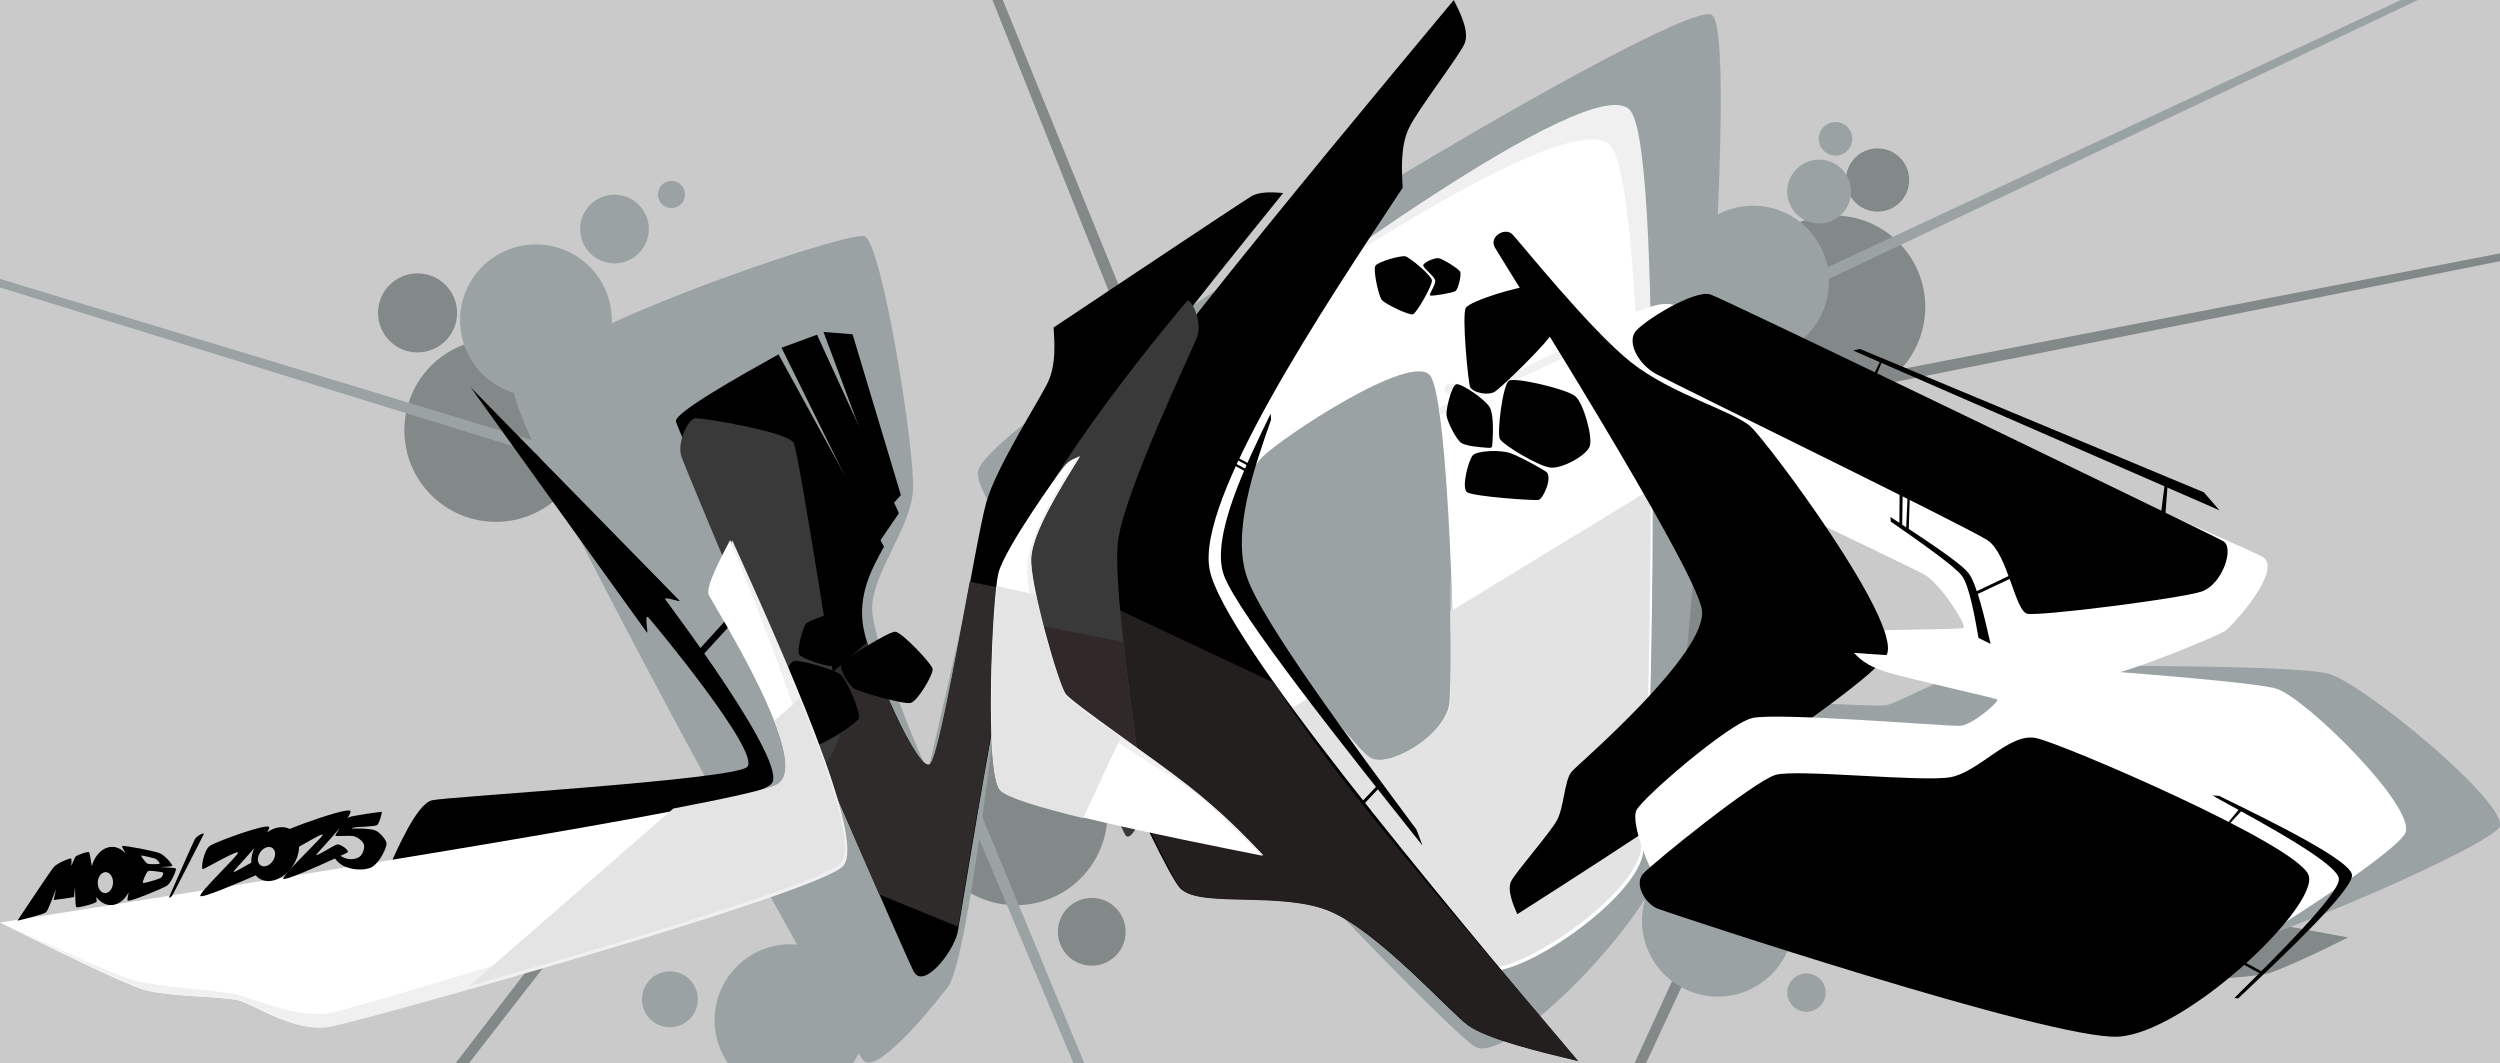
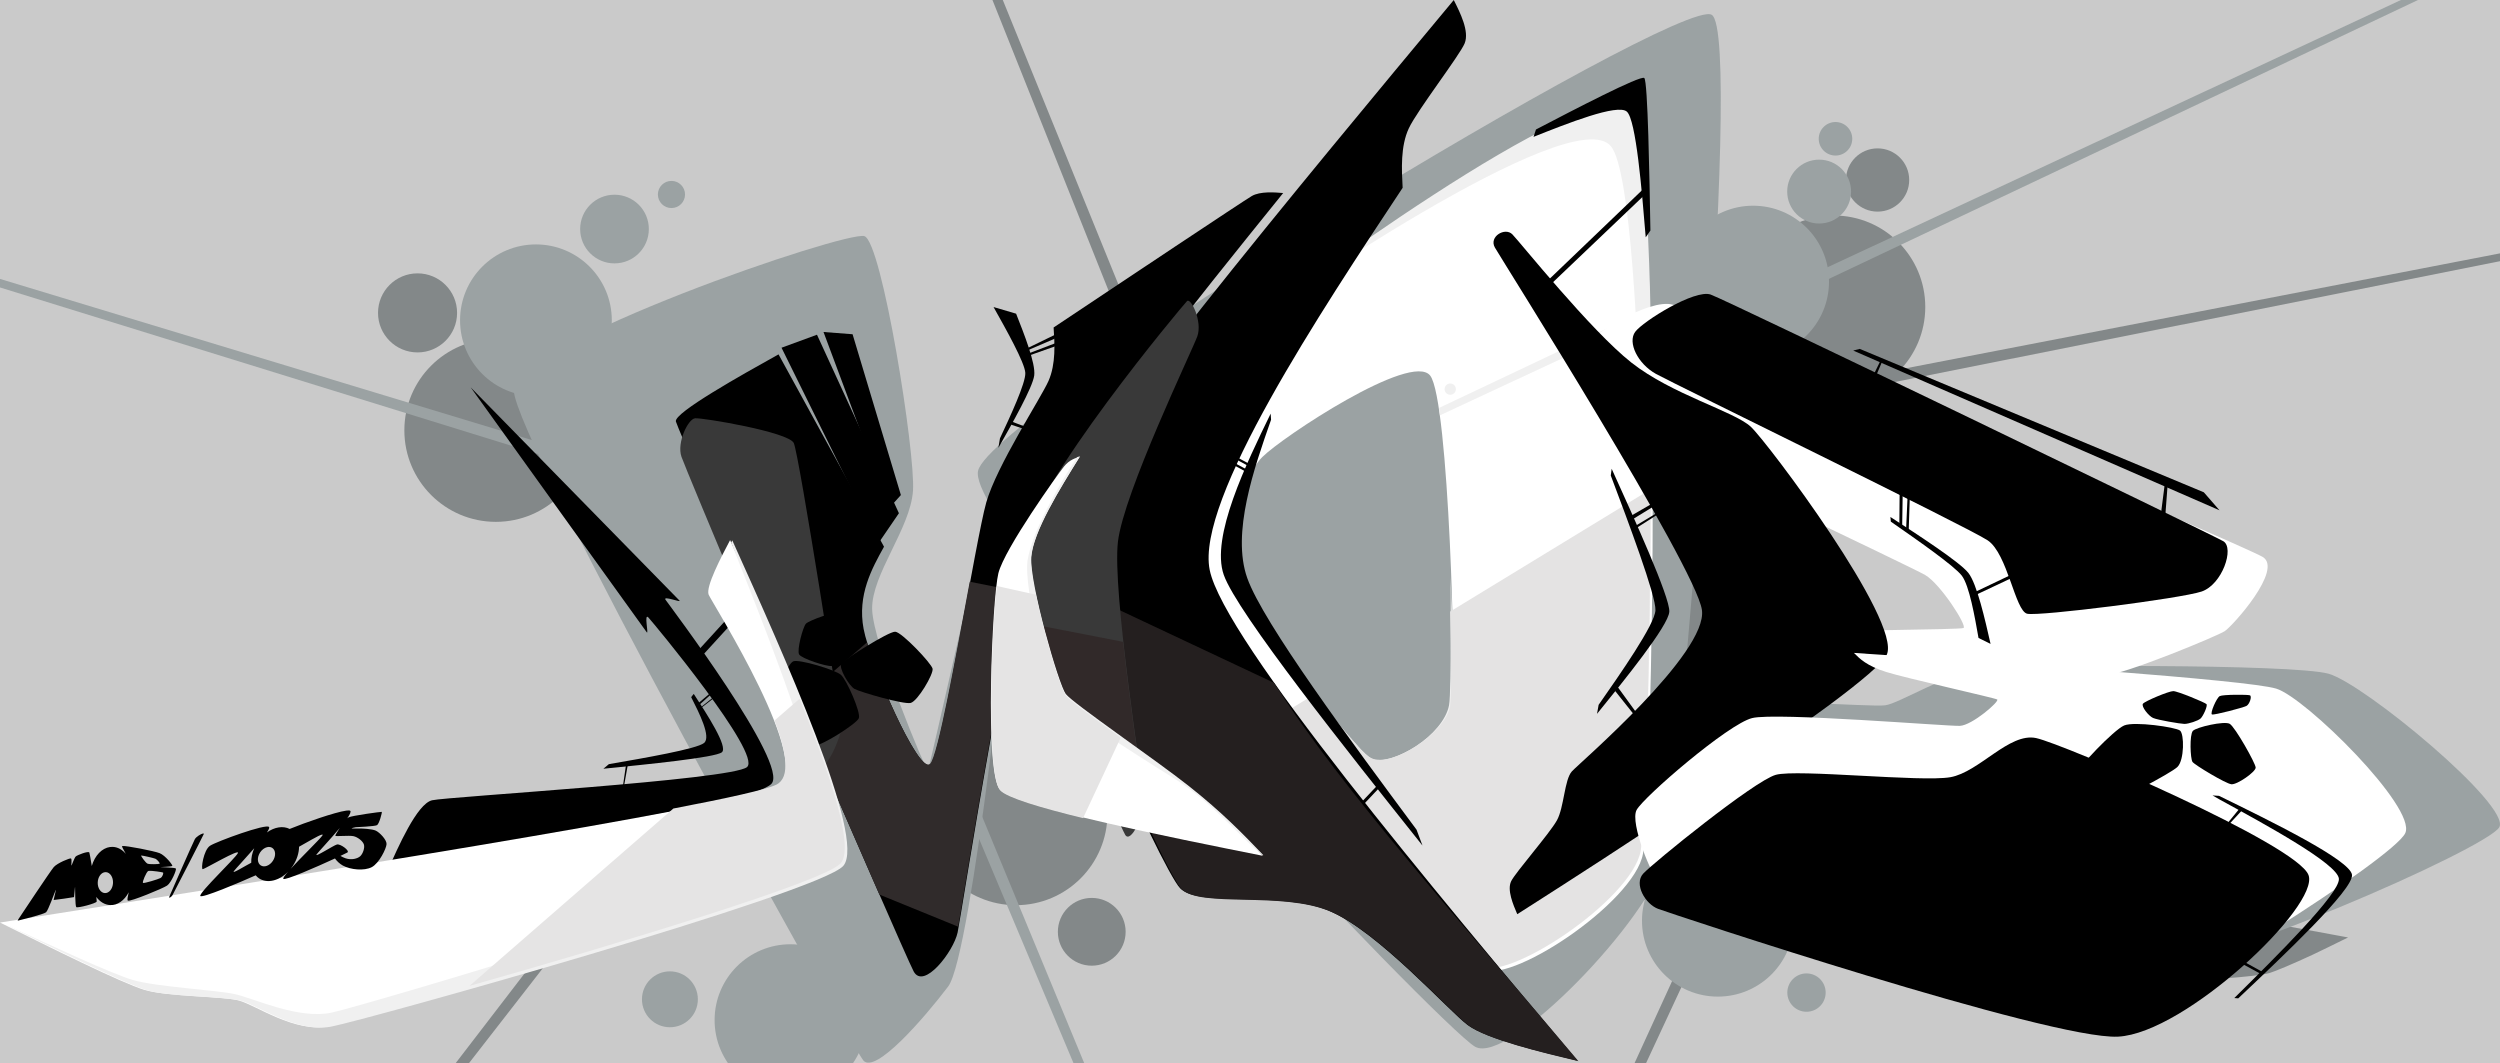
<svg xmlns="http://www.w3.org/2000/svg" width="1098" height="466.74" version="1.1" viewBox="0 0 290.52 123.49">
  <g transform="translate(-46.051 -4.0053)" type="layer">
    <rect x="37.245" y="-3.214" width="306.28" height="138.63" fill="#cacaca" stroke-width=".383" />
  </g>
  <g id="U0_block" fill="#838889" type="layer">
    <path transform="translate(21.532 22.461)" d="m175.03-17.242c0.122 1.099 0.229 2.545 0.264 4.498 0.071 3.957-0.059 9.364-0.328 15.537l-0.203 4.652 4.107-2.195c0.882-0.471 1.867-0.72 2.867-0.727 3.431 0.004 6.152 2.728 6.152 6.156-2e-3 1.758-0.753 3.429-2.066 4.598l-2.988 2.658 3.609 1.723c1.504 0.718 3.598 1.729 5.312 2.551l0.926 0.443 0.982-0.293c1.146-0.343 2.163-0.602 2.832-0.721 0.446-0.079 0.771-0.07 0.627-0.084-0.08-0.008 0.225 0.067 0.381 0.121 0.313 0.108 0.748 0.282 1.256 0.504 1.524 0.667 3.695 1.767 5.969 2.982 2.842 1.52 5.869 3.227 8.193 4.562 0.016 0.009 2.807 1.636 3.43 1.996 0.01 0.02 0.021 0.039 0.031 0.061 0.022 0.042 0.043 0.087 0.066 0.133 0.025 0.051 0.051 0.104 0.078 0.158 0.268 0.544 0.59 1.239 0.807 1.74l0.391 0.906 0.889 0.432c4.517 2.188 8.787 4.255 11.631 5.644l0.051 0.025 0.053 0.021c2.583 1.127 4.827 2.114 6.482 2.853 1e-3 4.6e-4 0.943 0.435 1.756 0.809-5e-3 0.01-9e-3 0.018-0.014 0.027-0.054 0.107-0.114 0.222-0.18 0.34-0.496 0.887-1.321 1.995-2.057 2.859-7.2e-4 8.44e-4 -1.249 1.358-1.248 1.357 5.1e-4 -3.39e-4 -1.827 0.816-1.828 0.816-0.76 0.324-1.672 0.701-2.643 1.09-1.618 0.648-3.405 1.329-4.936 1.859l0.861 5.166c5.745 0.016 11.707 0.11 15.973 0.312 1.706 0.081 3.146 0.181 4.143 0.291 0.664 0.074 1.167 0.172 1.23 0.189 0.067 0.019 0.734 0.296 1.527 0.764 1.19 0.701 2.8 1.809 4.518 3.107 4.294 3.246 9.396 7.865 11.287 10.34 0.026 0.034 0.047 0.064 0.072 0.098-1.206 0.746-3.324 1.92-6.246 3.312-2.998 1.429-6.608 3.029-10.379 4.586l-8.32 3.436 8.854 1.631c0.703 0.13 1.402 0.259 2.133 0.395-1.408 0.684-2.841 1.413-4.098 1.998-2.316 1.078-4.344 1.928-5.023 2.133-0.738 0.223-3.02 0.474-5.168 0.617-1.745 0.116-4.354 0.228-5.742 0.6-1.085 0.29-2.813 1.202-3.797 1.658-0.983 0.456-2.015 0.877-2.971 1.123-0.955 0.246-1.806 0.309-2.488 0.18-0.202-0.038-1.561-0.365-3.217-0.799l-0.014 0.053c-1.678-0.464-4.026-1.117-7.137-1.99-4.959-1.372-11.168-3.143-17.449-4.988-0.633-0.184-1.219-0.354-1.836-0.535-0.274-0.081-0.543-0.163-0.844-0.252-1.581-0.464-3.119-0.927-4.693-1.397l-2.562-0.764-0.748 2.566c-0.769 2.642-3.162 4.437-5.912 4.438-3.434 1.41e-4 -6.162-2.727-6.162-6.152 2e-3 -0.622 0.098-1.24 0.285-1.832l-4.779-2.217c-2.41 3.814-6.762 8.78-10.652 12.201l-1.543 1.357 0.926 1.834c0.014 0.028 0.305 0.604 0.42 0.832-0.842-0.234-1.715-0.462-2.475-0.709l-1.07-0.348-0.994 0.527c-0.52 0.276-0.889 0.394-1.115 0.453-0.315-0.272-0.945-0.812-0.945-0.812-0.515-0.469-1.148-1.066-1.877-1.768-2.732-2.631-6.796-6.742-11.396-11.531l-0.246-0.256-0.303-0.182c-0.657-0.394-1.4-0.807-2.131-1.119-1.41-0.603-2.96-0.959-4.441-1.176-3.386-0.495-7.493-0.377-9.83-0.545-0.831-0.06-1.517-0.16-1.93-0.27-0.184-0.049-0.288-0.094-0.348-0.121-0.067-0.109-0.463-0.748-0.463-0.748-0.228-0.392-0.502-0.889-0.809-1.469-0.512-0.965-1.114-2.161-1.772-3.518l-0.566-1.166-1.266-0.271c-4.982-1.072-9.798-2.2-12.965-3.156-1.056-0.319-1.928-0.62-2.512-0.863-0.158-0.066-0.258-0.115-0.367-0.168-0.006-0.027-0.013-0.053-0.02-0.082-0.147-0.684-0.291-1.972-0.373-3.49l-5.287-0.188c-0.79 6.305-1.688 12.82-2.562 17.951-0.525 3.079-1.048 5.674-1.5 7.33-2.93e-4 0.001-0.5 1.553-0.5 1.553-1.321 1.74-3.411 4.252-5.191 5.988-0.557 0.543-0.913 0.778-1.338 1.107l-2.008-3.314-2.129 4.408c-1.029 2.131-3.172 3.479-5.535 3.482-3.434 1.4e-4 -6.16-2.727-6.16-6.162 5.8e-5 -3.435 2.726-6.16 6.154-6.16 0.183 4.7e-4 0.361 0.008 0.537 0.023l5 0.451-2.441-4.387c-0.93-1.672-2.007-3.631-3.049-5.518l-1.084-1.965-2.117 0.74c-9.294 3.251-24.706 7.808-36.164 11.041-7.639 2.155-13.967 3.804-14.582 3.92-0.443 0.084-0.961 0.088-1.551 0.006l-0.035-0.006-0.037-0.004c-1.421-0.156-3.203-0.901-4.785-1.66-0.923-0.443-2.067-1.052-3.107-1.33-0.377-0.101-0.85-0.177-1.19-0.225l-0.021-2e-3 -0.021-0.004c-2.039-0.251-5.386-0.366-7.5-0.617l-0.02-4e-3c-0.957-0.106-1.789-0.254-2.158-0.365-0.679-0.205-2.708-1.055-5.023-2.133-1.164-0.542-2.496-1.22-3.795-1.85 11.786-1.865 24.605-3.89 37.344-5.986l1.406-0.232 0.584-1.301c0.624-1.389 1.371-2.956 2.061-4.1 0.345-0.572 0.682-1.036 0.898-1.275 0.017-0.019 0.033-0.035 0.049-0.051 0.379-0.036 2.262-0.215 2.264-0.215 6.125-0.517 21.073-1.543 28.904-2.557l3.836-0.498-1.842-3.4c-5.136-9.488-10.345-19.29-14.461-27.42l-0.092-0.184-0.121-0.168c-2.067-2.875-3.871-5.385-5.75-7.998l1.398-0.969c-1.03-2.208-1.836-4.059-2.318-5.334-0.321-0.85-0.486-1.522-0.484-1.51l-0.23-1.695-1.641-0.49c-2.622-0.782-4.399-3.166-4.4-5.9 6e-5 -3.435 2.726-6.162 6.16-6.162 3.421 6.1e-5 6.138 2.709 6.158 6.125-0.004 0.049-0.006 0.09-0.012 0.154l-0.42 4.561 4.166-1.9c5.669-2.585 12.634-5.212 18.291-7.115 2.829-0.952 5.338-1.724 7.168-2.219 0.576-0.156 0.933-0.23 1.353-0.326 0.264 0.722 0.563 1.548 0.91 2.957 0.677 2.746 1.387 6.402 1.988 10.025 0.601 3.624 1.095 7.234 1.361 9.902 0.177 1.779 0.231 3.236 0.205 3.623-0.074 1.089-0.696 2.775-1.565 4.609-0.814 1.72-1.98 3.941-2.617 5.936-0.335 1.047-0.588 2.202-0.574 3.389 0.05 4.244 5.031 16.251 6.215 18.879l0.209 0.463 0.367 0.355c0.359 0.347 1.461 1.365 3.033 1.037l1.578-0.328 0.438-1.551c0.377-1.338 2.726-11.713 4.115-17.754l0.014-0.055 0.01-0.057c0.93-5.003 1.733-9.114 2.195-11.121l0.344 5.1c0.064 0.953 0.253 2.121 0.486 3.303 0.429 2.168 2.622 11.335 4.031 13.193 0.71 0.936 3.518 2.937 4.559 3.697l7.537 5.504-3.51-8.646c-2.009-4.951-3.83-10.025-4.922-14.105l-0.145-0.539-0.348-0.436c-1.055-1.318-2.017-2.557-2.922-3.752l-4.465-5.894 0.094-0.299-0.535-0.99c-0.352-0.651-0.576-1.172-0.689-1.504 0.168-0.212 0.406-0.49 0.768-0.85 0.815-0.811 2.053-1.885 3.564-3.098l0.391-0.314 0.25-0.436c0.94-1.637 2.485-4.252 2.922-5.244 0.894-2.029 0.916-4.154 0.848-5.883 4.495-2.996 10.304-6.865 14.906-9.918-1.17 1.465-2.22 2.752-3.402 4.25l3.537 3.867c0.846-0.553 1.668-1.091 2.523-1.645l0.365-0.236 0.27-0.338c6.056-7.599 12.563-15.508 18.805-23.047-0.296 0.48-0.618 0.984-0.805 1.381-1.049 2.231-1.099 4.723-1.043 6.6l0.135 4.527 3.885-2.326c14.202-8.507 27.636-15.842 32.729-17.775zm4.797 48.504 3.102 6.701c1.639 3.542 3.095 7.101 3.789 9.547 0.231 0.815 0.374 1.506 0.426 1.959 0.022 0.19 0.021 0.305 0.019 0.389-0.021 0.039 0.02-0.042-0.043 0.047l-0.541 0.762-0.051-0.006-0.924 0.943c-1.531 1.562-3.903 3.707-6.654 6.064l-6.24 5.348 8.189-0.686c1.556-0.13 4.297-0.104 7.01-0.016 1.943 0.063 8.353 0.399 9.518 0.244 1.469-0.195 4.857-1.958 6.197-2.555l7.418-3.301-7.936-1.721c-2.122-0.46-3.531-0.801-5.019-1.154 3.012-0.05 6.392-0.101 7.697-0.176 0.109-0.006 0.847-0.031 1.367-0.236 0.816-0.322 1.313-0.951 1.549-1.57 0.459-1.204-0.084-2.34-0.191-2.584-0.703-1.605-3.273-5.524-5.453-6.781-1.175-0.678-11.728-5.707-16.568-8.027zm36.359 0.148c7e-3 0.013 0.017 0.027 0.025 0.043 0.01 0.018 0.018 0.036 0.029 0.057-0.059-0.081-0.071-0.13-0.055-0.1zm-28.256 61.467c0.021 2e-6 0.043 0.002 0.066 0.006 0.028 0.005 0.029 0.005 0.057 0.014 0.017 0.005 0.032 0.011 0.047 0.018 0.014 6e-3 0.028 0.012 0.041 0.02 0.011 0.006 0.021 0.012 0.031 0.02 9e-3 0.006 0.019 0.012 0.027 0.02 8e-3 0.006 0.016 0.015 0.023 0.021 0.066 0.062 0.116 0.153 0.131 0.252 3e-3 0.021 4e-3 0.04 4e-3 0.059-2e-5 0.134-0.011 0.165-0.098 0.271-6e-3 0.008-0.013 0.016-0.019 0.023-8e-3 0.008-0.015 0.016-0.023 0.023-9e-3 0.008-0.019 0.016-0.029 0.023-0.011 0.008-0.023 0.016-0.035 0.023-0.014 0.008-0.028 0.016-0.043 0.023-0.017 0.008-0.035 0.016-0.053 0.021-0.03 0.009-0.03 0.009-0.061 0.014-0.023 0.004-0.046 0.006-0.066 0.006-0.018 2e-6 -0.038-8.89e-4 -0.059-0.004-0.028-0.004-0.029-0.006-0.057-0.014-0.025-7e-3 -0.025-0.006-0.049-0.016-0.014-0.006-0.028-0.013-0.041-0.02-0.012-0.006-0.022-0.012-0.033-0.02-0.01-0.006-0.018-0.014-0.027-0.021-8e-3 -0.006-0.016-0.013-0.023-0.02-0.068-0.062-0.119-0.151-0.135-0.25-4e-3 -0.023-6e-3 -0.046-6e-3 -0.066-1e-5 -0.02 2e-3 -0.042 6e-3 -0.064 5e-3 -0.031 4e-3 -0.032 0.014-0.062 6e-3 -0.018 0.014-0.036 0.021-0.053 7e-3 -0.015 0.015-0.029 0.023-0.043 7e-3 -0.012 0.015-0.024 0.023-0.035 8e-3 -0.01 0.015-0.02 0.023-0.029 8e-3 -0.008 0.015-0.016 0.023-0.023 7e-3 -0.007 0.015-0.013 0.023-0.02 0.107-0.087 0.138-0.098 0.271-0.098zm-132.08 0.623c0.359 6e-6 0.592 0.233 0.592 0.592-7e-6 0.359-0.233 0.592-0.592 0.592-0.359-5e-6 -0.592-0.233-0.592-0.592 6e-6 -0.359 0.233-0.592 0.592-0.592zm164.7 0.961c0.161 0.011 0.166 0.069 0.178 0.098-0.087-0.026-0.173-0.052-0.273-0.082 0.025-8.12e-4 0.075-0.017 0.096-0.016z" stop-color="#000000" style="-inkscape-stroke:none;font-variation-settings:normal" />
    <path d="m67.777 105.43-1.877 1.256-122.98 160.1 0.132 0.068 125.12-160.89z" stop-color="#000000" style="-inkscape-stroke:none;font-variation-settings:normal" />
    <path d="m213.13 45.06 2.239 0.291 197.98-39.519-0.055-0.138-200.11 38.704z" stop-color="#000000" style="-inkscape-stroke:none;font-variation-settings:normal" />
    <path d="m200.85 101.47-1.548 1.644-84.062 183.55 0.144 0.036 85.97-184.8z" stop-color="#000000" style="-inkscape-stroke:none;font-variation-settings:normal" />
    <path d="m131.35 38.378-0.135-2.254-76.011-187.03-0.125 0.08 75.611 189.27z" stop-color="#000000" style="-inkscape-stroke:none;font-variation-settings:normal" />
    <g stroke-dasharray="0.794, 0.794" stroke-width=".265">
      <circle cx="57.622" cy="50.009" r="10.632" />
      <circle cx="213.1" cy="35.672" r="10.632" />
      <circle cx="118.06" cy="94.556" r="10.632" />
    </g>
    <circle cx="126.87" cy="108.28" r="3.938" stroke-dasharray="0.294, 0.294" stroke-width=".098" />
    <circle cx="218.19" cy="20.915" r="3.675" stroke-dasharray="0.274, 0.274" stroke-width=".091" />
    <circle cx="48.523" cy="36.358" r="4.594" stroke-dasharray="0.343, 0.343" stroke-width=".114" />
  </g>
  <g id="U1_block" transform="translate(-46.051 -4.0053)" fill="#9ba2a3" type="layer">
    <path transform="translate(-3.5269 .37125)" d="m149.9 126.86c-1.379-1.665-40.66-72.382-40.609-77.86 0.051-5.477 38.698-18.611 40.74-17.925 2.043 0.686 5.942 25.197 5.645 29.581-0.297 4.384-4.796 9.702-4.749 13.722 0.047 4.02 6.31 18.946 6.474 18.81 0.163-0.136 6.516-28.798 7.271-30.902s2.82 1.886 2.672 5.072c-0.147 3.186-4.813 47.268-7.586 50.919-2.773 3.651-8.479 10.247-9.859 8.582z" stop-color="#000000" style="-inkscape-stroke:none;font-variation-settings:normal" />
    <path d="m159.71 58.713c1.55-6.775 81.379-55.183 85.247-52.995 3.868 2.188-3.941 91.238-5.505 98.072-1.564 6.835-18.053 24.074-21.984 21.85-3.931-2.224-59.308-60.153-57.758-66.927z" stop-color="#000000" style="-inkscape-stroke:none;font-variation-settings:normal" />
    <path d="m246.93 86.029c-2.41 1.009-18.815 15.236-16.52 16.957 2.295 1.721 52.574 14.53 62.288 14.278 9.714-0.252 42.317-14.654 43.782-17.119 1.465-2.465-15.696-16.696-19.832-17.85-4.136-1.154-35.59-1.022-39.968-0.58-4.378 0.443-9.858 4.026-11.557 4.251-1.699 0.226-15.783-0.947-18.193 0.062z" stop-color="#000000" style="-inkscape-stroke:none;font-variation-settings:normal" />
    <g stroke-dasharray="0.506, 0.506" stroke-width=".169">
      <circle cx="108.33" cy="41.223" r="8.817" />
      <circle cx="249.78" cy="36.725" r="8.817" />
      <circle cx="245.68" cy="111" r="8.817" />
    </g>
    <circle cx="255.98" cy="119.35" r="2.228" stroke-dasharray="0.128, 0.128" stroke-width=".043" />
    <circle cx="257.45" cy="26.266" r="3.712" stroke-dasharray="0.213, 0.213" stroke-width=".071" />
    <circle cx="259.35" cy="20.131" r="1.949" stroke-dasharray="0.112, 0.112" stroke-width=".037" />
    <circle cx="137.91" cy="122.55" r="8.817" stroke-dasharray="0.506, 0.506" stroke-width=".169" />
    <circle cx="123.9" cy="120.13" r="3.248" stroke-dasharray="0.186, 0.186" stroke-width=".062" />
    <circle cx="117.46" cy="30.62" r="3.991" stroke-dasharray="0.229, 0.229" stroke-width=".076" />
    <circle cx="124.08" cy="26.603" r="1.578" stroke-dasharray="0.091, 0.091" stroke-width=".03" />
    <path d="m112.47 57.296-1.838-1.313-193.21-58.54-0.016 0.148 194.7 60.263z" stop-color="#000000" style="-inkscape-stroke:none;font-variation-settings:normal" />
    <path d="m246.67 41.247 2.243-0.261 182.47-86.376-0.087-0.12-184.74 86.102z" stop-color="#000000" style="-inkscape-stroke:none;font-variation-settings:normal" />
    <path d="m157.64 94.422 0.163 2.252 78.326 186.07 0.124-0.082-77.953-188.32z" stop-color="#000000" style="-inkscape-stroke:none;font-variation-settings:normal" />
  </g>
  <g id="O_block" transform="translate(-46.051 -4.0053)" type="layer">
    <path transform="matrix(2.1376 0 0 2.1376 -.26587 -53.855)" d="m110.2 33.552c-1.986-2.545-19.681 10.428-21.179 11.779s-5.44 7.719-3.904 11.454c1.536 3.734 15.571 21.904 17.02 22.934 1.449 1.03 8.366-3.566 8.848-6.233 0.482-2.667 1.201-37.388-0.785-39.932zm-10.782 13.934c1.019 1.312 1.42 16.705 1.206 18.123-0.214 1.418-3.311 3.504-4.401 2.761-1.09-0.743-6.818-8.37-7.514-10.096s0.503-5.275 1.582-6.36c1.079-1.085 8.108-5.741 9.127-4.428z" fill="#fff" stop-color="#000000" style="-inkscape-stroke:none;font-variation-settings:normal" />
    <g fill="#f0f0f0">
      <path d="m192.87 40.484c-0.012 0.022 35.96-25.102 40.409-19.455 4.449 5.647 3.975 75.822 3.987 75.8 0.012-0.022 2.47-74.62-1.744-79.969s-42.64 23.602-42.652 23.624z" stop-color="#000000" style="-inkscape-stroke:none;font-variation-settings:normal" />
      <path transform="translate(-.066861 -.07346)" d="m202.73 89.398c0.965 1.182 2.257 2.765 3.164 2.986s2.837-0.339 4.765-1.588c1.928-1.25 3.549-3.101 3.851-4.778 0.302-1.677 0.172-14.877 0.177-14.865 5e-3 0.013 0.593 14.904 0.437 16.414-0.155 1.51-2.153 5.586-3.291 6.188-1.138 0.602-5.215-0.217-5.859-0.574-0.644-0.357-2.242-2.462-3.244-3.783z" stop-color="#000000" style="-inkscape-stroke:none;font-variation-settings:normal" />
      <path d="m213.28 51.409 22.113-10.465 0.093 1.021-22.105 10.302z" stop-color="#000000" style="-inkscape-stroke:none;font-variation-settings:normal" />
      <circle cx="214.58" cy="49.223" r=".656" stroke-dasharray="0.512, 0.512" stroke-width=".171" />
    </g>
  </g>
  <g id="O_b_block" type="layer">
    <path d="m191.79 56.872-23.278 14.199c0.143 5.481 0.151 9.971-2e-3 10.988-0.458 3.031-7.078 7.491-9.407 5.902-0.938-0.639-3.491-3.688-6.293-7.313l-4.157 2.536c9.661 13.146 21.228 27.709 23.091 29.033 3.098 2.201 17.883-7.622 18.912-13.324 0.508-2.814 1.135-22.333 1.134-42.022z" fill="#e4e3e3" stop-color="#000000" style="-inkscape-stroke:none;font-variation-settings:normal" />
  </g>
  <g id="M1_block" transform="translate(-46.051 -4.0053)" type="layer">
    <path transform="matrix(1.8311 0 0 1.8311 39.903 -26.442)" d="m46.25 43.372c0.124 0.555 14.45 33.707 15.09 34.902 0.639 1.195 2.534-1.257 2.792-2.472 0.258-1.215 3.412-21.817 5.163-25.862 1.751-4.045 9.984-14.238 15.497-21.063-0.525-0.044-1.459-0.122-1.996 0.193-0.537 0.315-8.242 5.451-12.573 8.339 0.066 0.984 0.154 2.31-0.324 3.394-0.478 1.084-3.284 5.371-3.949 7.709-0.665 2.339-2.819 15.951-3.547 16.631-0.728 0.679-3.832-6.451-4.238-8.605s0.529-3.837 1.295-5.215c-2.231-4.069-4.463-8.138-6.694-12.207-2.275 1.269-6.639 3.702-6.515 4.257z" stop-color="#000000" style="-inkscape-stroke:none;font-variation-settings:normal" />
    <path d="m136.87 44.412 11.235 22.755 2.407-3.524-9.522-20.743z" stop-color="#000000" style="-inkscape-stroke:none;font-variation-settings:normal" />
    <path d="m141.75 42.585 7.634 20.455 1.357-1.507-5.614-18.689z" stop-color="#000000" style="-inkscape-stroke:none;font-variation-settings:normal" />
+     <path d="m164.13 40.455c0.929 2.35 2.289 5.792 2.106 7.183-0.184 1.391-2.55 5.564-4.166 8.412l0.184-1.107c1.185-2.536 3.004-6.428 2.946-7.61-0.058-1.182-2.258-5.099-3.692-7.65 0 0 2.622 0.772 2.622 0.772z" stop-color="#000000" style="-inkscape-stroke:none;font-variation-settings:normal" />
+     <path d="m163.28 53.265 1.806 0.598 0.126-0.267-1.722-0.652z" stop-color="#000000" style="-inkscape-stroke:none;font-variation-settings:normal" />
+     <path d="m165.35 44.508 3.378-1.643-0.105 0.492-3.142 1.353z" stop-color="#000000" style="-inkscape-stroke:none;font-variation-settings:normal" />
+     <path d="m165.66 45.041 3.258-1.242-0.011 0.364-3.212 1.136z" stop-color="#000000" style="-inkscape-stroke:none;font-variation-settings:normal" />
  </g>
  <g id="M1_b_block" type="layer">
    <path transform="translate(-46.051 -4.0053)" d="m158.74 71.606c-1.64 8.798-3.709 20.319-4.612 21.162-1.186 1.107-5.795-9.07-7.326-14.115l-8.206 7.112c3.591 8.303 7.069 16.31 9.646 22.195l9.152 3.732c0.531-2.827 4.086-25.721 7.13-38.94z" fill="#302b2b" stop-color="#000000" style="-inkscape-stroke:none;font-variation-settings:normal" />
  </g>
  <g id="M3_block" transform="translate(-46.051 -4.0053)" type="layer">
    <path transform="matrix(1.7905 .38339 -.38339 1.7905 94.475 -91.939)" d="m75.329 37.455c-6.856 13.069-17.838 34.002-18.156 37.998-0.318 3.996 11.557 19.783 12.971 20.756s6.286-1.214 9.593-0.566c3.307 0.648 8.719 4.625 10.073 5.239 1.354 0.613 4.943 0.697 7.274 0.751-10.926-8.501-27.538-21.427-29.331-25.571s3.45-17.493 6.898-26.273c-0.304-1.12-0.692-2.55-0.406-3.781 0.286-1.231 2.192-5.202 2.335-6.01s-0.684-1.837-1.251-2.542z" stop-color="#000000" style="-inkscape-stroke:none;font-variation-settings:normal" />
    <path transform="matrix(1.8311 0 0 1.8311 39.903 -26.442)" d="m27.937 71.93c0.681-1.547 1.887-4.287 2.838-4.515 0.952-0.228 19.012-1.286 19.99-2.106 0.977-0.82-5.952-9.168-6.257-9.493-0.305-0.325 0.04 1.126-0.106 0.937-0.146-0.189-7.397-10.285-11.174-15.544 4.475 4.566 13.113 13.382 13.254 13.534 0.14 0.152-1.081-0.338-0.888-0.054s7.909 10.483 6.716 11.687-15.418 3.873-24.372 5.553z" stop-color="#000000" style="-inkscape-stroke:none;font-variation-settings:normal" />
    <path d="m127.17 79.607 6.203-6.798 0.34 0.765-6.288 6.883z" stop-color="#000000" style="-inkscape-stroke:none;font-variation-settings:normal" />
    <path d="m193.71 52.074c-2.825 5.795-6.991 14.343-5.447 18.734 1.544 4.391 14.386 20.52 23.092 31.455l-0.69-1.844c-7.609-10.256-17.821-24.021-19.674-29.243s0.794-12.768 2.767-18.391c0 0-0.047-0.712-0.047-0.712z" stop-color="#000000" style="-inkscape-stroke:none;font-variation-settings:normal" />
    <path d="m189.35 56.901 0.287 0.156 1.73 0.919-0.191 0.21-1.951-1.056z" stop-color="#000000" style="-inkscape-stroke:none;font-variation-settings:normal" />
    <path d="m189.08 57.574 0.287 0.156 1.73 0.919-0.191 0.21-1.951-1.056z" stop-color="#000000" style="-inkscape-stroke:none;font-variation-settings:normal" />
    <path d="m206.24 95.188-0.206 0.164-1.668 1.765 0.254 0.252 1.69-1.793z" stop-color="#000000" style="-inkscape-stroke:none;font-variation-settings:normal" />
+     <path d="m126.67 84.637c1.558 2.396 4.013 6.168 3.269 6.785-0.744 0.616-8.712 1.41-13.771 1.914l0.639-0.533c4.139-0.716 10.208-1.765 11.058-2.458 0.851-0.692-0.543-3.45-1.494-5.33 0 0 0.299-0.377 0.299-0.377z" stop-color="#000000" style="-inkscape-stroke:none;font-variation-settings:normal" />
+     <path d="m127.2 85.719 1.394-1.177 0.121 0.117-1.375 1.234z" stop-color="#000000" style="-inkscape-stroke:none;font-variation-settings:normal" />
+     <path d="m127.56 86.158 0.024-0.038 1.399-1.122-0.019 0.161-1.354 1.052z" stop-color="#000000" style="-inkscape-stroke:none;font-variation-settings:normal" />
+     <path d="m118.79 92.962-0.015 0.086-0.336 2.307 0.129-0.007 0.423-2.381z" stop-color="#000000" style="-inkscape-stroke:none;font-variation-settings:normal" />
  </g>
  <g id="M3_b_block" type="layer">
    <path transform="matrix(1.7905 .38339 -.38339 1.7905 48.564 -95.874)" d="m57.99 78.661c3.149 6.169 11.065 16.798 12.154 17.547 1.414 0.973 6.286-1.214 9.593-0.566 3.307 0.648 8.719 4.625 10.073 5.239 1.354 0.613 4.943 0.697 7.274 0.751-8.696-6.767-18.345-13.72-23.906-19.433z" fill="#241f1f" stop-color="#000000" style="-inkscape-stroke:none;font-variation-settings:normal" />
  </g>
-   <g id="Mstone_2_block" type="layer">
+   <g id="Mstone_2_block" display="none" type="layer">
    <path transform="matrix(1.6321 0 0 1.6321 -9.1345 -51.34)" d="m118.79 63.228c0.225-0.645-0.438-3.079-1.043-3.572-0.604-0.494-4.245-1.358-4.702-1.097-0.458 0.261-0.864 3.716-0.661 4.138s2.769 1.974 3.622 2.052c0.853 0.078 2.559-0.876 2.784-1.521z" stop-color="#000000" style="-inkscape-stroke:none;font-variation-settings:normal" />
    <path transform="matrix(1.6321 0 0 1.6321 -7.4303 -50.772)" d="m114.61 64.674c-0.549-0.335-1.666-0.971-2.44-1.274-0.774-0.303-2.421-0.198-2.738 0.113-0.317 0.311-0.847 2.344-0.422 2.643 0.425 0.299 4.765 0.612 5.095 0.543 0.33-0.069 1.054-1.69 0.504-2.025z" stop-color="#000000" style="-inkscape-stroke:none;font-variation-settings:normal" />
    <path transform="matrix(1.6321 0 0 1.6321 -9.0138 -49.739)" d="m111.38 62.353c0.381 0.027 0.381 0.027 0.407-0.364 0.025-0.391 0.126-1.937-0.189-2.508-0.316-0.571-2.035-1.718-2.375-1.65-0.34 0.068-0.747 1.757-0.708 2.2 0.039 0.443 0.692 1.738 1.048 1.978 0.356 0.24 1.436 0.316 1.817 0.343z" stop-color="#000000" style="-inkscape-stroke:none;font-variation-settings:normal" />
-     <path transform="matrix(.76022 -1.5014 1.5014 .76022 -18.41 133.99)" d="m98.016 76.41c0.308-0.311 4.143-2.738 4.712-2.712s3.136 2.738 3.235 3.197c0.099 0.458-1.29 2.819-1.968 2.913-0.678 0.094-5.012-1.421-5.502-1.695s-0.785-1.391-0.477-1.702z" stop-color="#000000" style="-inkscape-stroke:none;font-variation-settings:normal" />
-     <path transform="matrix(.67618 1.1607 -1.1607 .67618 183.99 -128.92)" d="m93.746 75.434c0.217 0.357 2.367 1.06 2.818 0.999 0.451-0.06 2.393-1.387 2.443-1.712 0.049-0.325-1.311-2.718-1.72-2.891s-2.68 0.661-2.948 0.938c-0.268 0.277-0.81 2.308-0.593 2.665z" stop-color="#000000" style="-inkscape-stroke:none;font-variation-settings:normal" />
+     <path transform="matrix(.76022 -1.5014 1.5014 .76022 -18.41 133.99)" d="m98.016 76.41c0.308-0.311 4.143-2.738 4.712-2.712s3.136 2.738 3.235 3.197c0.099 0.458-1.29 2.819-1.968 2.913-0.678 0.094-5.012-1.421-5.502-1.695s-0.785-1.391-0.477-1.702z" display="inline" stop-color="#000000" style="-inkscape-stroke:none;font-variation-settings:normal" />
+     <path transform="matrix(.67618 1.1607 -1.1607 .67618 183.99 -128.92)" d="m93.746 75.434c0.217 0.357 2.367 1.06 2.818 0.999 0.451-0.06 2.393-1.387 2.443-1.712 0.049-0.325-1.311-2.718-1.72-2.891s-2.68 0.661-2.948 0.938c-0.268 0.277-0.81 2.308-0.593 2.665z" display="inline" stop-color="#000000" style="-inkscape-stroke:none;font-variation-settings:normal" />
    <path transform="translate(-.60706 .082035)" d="m166 30.759c0.018 0.332 1.268 1.241 1.385 1.724s-0.771 1.644-0.593 1.764c0.178 0.121 2.659-0.295 2.964-0.515 0.305-0.22 0.715-1.902 0.534-2.243s-2.022-1.497-2.498-1.568c-0.476-0.071-1.81 0.505-1.792 0.837z" stop-color="#000000" style="-inkscape-stroke:none;font-variation-settings:normal" />
  </g>
  <g id="M4_block" transform="translate(-46.051 -4.0053)" fill="#393939" type="layer">
    <path transform="translate(-5.2969 .94678)" d="m189.29 38.045c-0.445 0.438-18.102 21.528-18.859 28.346-0.757 6.817 11.056 32.616 11.673 33.677 0.617 1.061 2.296-2.14 2.095-4.558-0.202-2.418-3.606-23.803-2.939-29.494s8.596-22.149 9.223-23.868c0.627-1.72-0.747-4.541-1.192-4.103z" stop-color="#000000" style="-inkscape-stroke:none;font-variation-settings:normal" />
    <path d="m125.24 57.077c0.562 1.611 13.772 33.151 15.189 35.581s3.441-3.588 3.412-4.006c-0.029-0.418-4.925-31.88-5.548-33.169-0.623-1.288-10.641-2.953-11.467-2.872-0.825 0.081-2.147 2.854-1.585 4.465z" stop-color="#000000" style="-inkscape-stroke:none;font-variation-settings:normal" />
  </g>
  <g id="M4_b_block" type="layer">
    <path d="m120.89 72.712c1.659 5.255 4.097 11.341 6.161 16.179l5.605 2.242c-0.401-3.049-1.43-10.056-2.143-16.55z" fill="#312929" stop-color="#000000" style="-inkscape-stroke:none;font-variation-settings:normal" />
  </g>
  <g id="Mstone_1_block" type="layer">
    <path transform="matrix(1.3433 0 0 1.3433 -32.814 -25.903)" d="m91.666 79.903c-0.157-0.586 0.884-3.211 1.388-3.412 0.504-0.201 3.611 0.731 4.115 1.163 0.505 0.432 1.737 3.261 1.56 3.75s-3.282 2.429-3.734 2.335c-0.452-0.094-3.172-3.251-3.329-3.837z" stop-color="#000000" style="-inkscape-stroke:none;font-variation-settings:normal" />
    <path transform="matrix(1.3433 0 0 1.3433 -33.063 -25.28)" d="m93.746 75.434c0.217 0.357 2.367 1.06 2.818 0.999 0.451-0.06 2.393-1.387 2.443-1.712 0.049-0.325-1.311-2.718-1.72-2.891s-2.68 0.661-2.948 0.938c-0.268 0.277-0.81 2.308-0.593 2.665z" stop-color="#000000" style="-inkscape-stroke:none;font-variation-settings:normal" />
    <path transform="matrix(1.3433 0 0 1.3433 -33.967 -25.592)" d="m98.07 76.451c0.254-0.351 4.089-2.778 4.658-2.752s3.136 2.738 3.235 3.197c0.099 0.458-1.29 2.819-1.899 2.965-0.609 0.145-4.364-0.94-4.854-1.214s-1.394-1.843-1.14-2.194z" stop-color="#000000" style="-inkscape-stroke:none;font-variation-settings:normal" />
  </g>
  <g id="M2_block" transform="translate(-46.051 -4.0053)" type="layer">
    <path transform="matrix(1.2895 1.3001 -1.3001 1.2895 143.92 -52.956)" d="m26.016 101.08c10.425-14.457 27.64-38.329 28.597-41.037 0.957-2.707-11.205-5.338-11.7-5.544-0.495-0.206-1.144-2.269-1.502-3.407 7.28 2.72 19.45 7.268 19.626 9.543 0.176 2.275-14.412 28.438-15.654 30.276-1.243 1.839-4.226 2.336-5.18 2.892-0.954 0.556-3.377 3.063-4.707 3.784-1.33 0.721-6.134 2.355-9.479 3.494z" fill="#fff" stop-color="#000000" style="-inkscape-stroke:none;font-variation-settings:normal" />
    <path d="m131.15 66.8c-0.04 0.075-0.094 0.181-0.135 0.26 4.933 12.38 13.029 32.753 10.345 35.803-2.701 3.071-52.909 17.989-56.776 18.814-3.868 0.825-9.045-1.667-11.225-2.148-2.181-0.481-9.165-0.837-11.913-1.657-2.459-0.734-9.266-3.882-14.846-6.483 5.779 2.874 13.866 6.888 16.477 7.676 2.652 0.8 9.035 0.717 10.988 1.24 1.953 0.523 6.447 3.76 10.439 3.005 3.993-0.755 56.816-15.527 59.547-18.689 2.732-3.162-7.05-24.848-12.901-37.821z" fill="#f0f0f0" stop-color="#000000" style="-inkscape-stroke:none;font-variation-settings:normal" />
    <path transform="matrix(-1.8311 0 0 1.8311 267.8 -28.037)" d="m52.588 46.496c1.26 2.024 2.967 4.766 3.091 6.4 0.124 1.635-1.732 8.085-2.183 8.681s-5.683 4.162-7.814 5.848c-2.131 1.685-3.429 3.035-4.727 4.386 5.917-1.181 15.702-3.136 16.687-4.205s0.488-12.17 0.099-13.73c-0.389-1.559-3.796-6.316-4.157-6.764-0.361-0.449-0.752-0.551-0.996-0.615z" fill="#fff" stop-color="#000000" style="-inkscape-stroke:none;font-variation-settings:normal" />
    <path d="m171.56 57.025c-0.1 0.026-0.218 0.059-0.342 0.099-2.497 3.852-5.193 8.753-5.742 11.907-0.566 3.253 2.571 15.064 3.372 16.155 0.801 1.091 9.11 6.464 13.569 9.225 4.326 2.679 7.483 6.566 10.27 8.934 0.052 0.01 0.123 0.025 0.175 0.035-2.377-2.472-4.753-4.944-8.655-8.03-3.902-3.086-13.482-9.617-14.309-10.708s-4.225-12.903-3.998-15.896c0.227-2.993 3.353-8.014 5.661-11.72z" fill="#f0f0f0" stop-color="#000000" style="-inkscape-stroke:none;font-variation-settings:normal" />
  </g>
  <g id="M2_b_block" fill="#e5e4e4" type="layer">
    <path transform="matrix(1.2895 1.3001 -1.3001 1.2895 97.83 -57.235)" d="m51.785 55.14-0.138 2.104c1.924 0.85 3.312 1.821 2.965 2.803-0.243 0.689-1.553 2.765-3.521 5.689l-1.12 17.115c4.686-8.473 11.183-20.684 11.065-22.213-0.103-1.33-4.326-3.435-9.251-5.498z" stop-color="#000000" style="-inkscape-stroke:none;font-variation-settings:normal" />
    <path transform="matrix(-1.8311 0 0 1.8311 221.79 -31.938)" d="m57.859 54.631c0.355 2.945 0.67 12.011-0.217 12.974-0.427 0.464-2.548 1.096-5.252 1.757l-2.392-5.111c1.721-1.24 3.262-2.363 3.497-2.674 0.325-0.429 1.369-3.877 1.887-6.394z" stop-color="#000000" style="-inkscape-stroke:none;font-variation-settings:normal" />
  </g>
  <g id="sign" type="layer">
    <path d="m40.241 94.197c-1.295 0.174-4.848 1.417-6.58 2.13a2.471 3.386 33.469 0 0-2.646 0.409c0.208-0.312 0.315-0.54 0.257-0.628-0.297-0.455-6.11 1.683-6.864 2.172-0.754 0.489-1.093 2.759-0.842 2.724 0.251-0.035 4.35-2.449 4.076-1.866-0.275 0.583-4.497 4.571-4.367 4.974 0.105 0.328 4.575-1.557 6.441-2.397a2.471 3.386 33.469 0 0 0.39 0.358 2.471 3.386 33.469 0 0 3.37-0.773c-0.366 0.421-0.592 0.729-0.555 0.819 0.113 0.27 3.868-1.375 6.005-2.361 0.209 0.291 0.517 0.604 0.914 0.823 0.892 0.493 2.48 0.642 3.351 0.192 0.87-0.45 1.713-2.188 1.73-2.691 0.017-0.503-0.809-1.353-1.251-1.557-0.442-0.205-1.572-0.247-1.883-0.249-0.31-0.002-0.831 0.019-0.914-0.011-0.083-0.03 0.441-0.138 0.477-0.141 0.036-3e-3 2.206-0.087 2.465-0.238 0.259-0.152 0.615-1.523 0.55-1.544-0.065-0.021-3.465 0.433-3.874 0.646-0.04 0.021-0.089 0.061-0.141 0.109 0.312-0.451 0.471-0.783 0.348-0.879-0.062-0.049-0.222-0.052-0.457-0.021zm-16.654 2.658c-0.227 0.041-0.79 0.38-0.943 0.659-0.205 0.372-2.882 6.461-2.974 6.693-0.092 0.232 0.247 0.047 0.379-0.191 0.131-0.238 3.522-6.824 3.627-7.088 0.026-0.066-0.012-0.086-0.088-0.072zm-10.793 1.569a2.471 3.386 2.71 0 0-2.128 2.209c-0.135-0.833-0.252-1.497-0.286-1.568-0.101-0.209-1.423 0.305-1.584 0.468-0.161 0.163-0.452 1.031-0.497 1.048-0.045 0.017 0.087-0.774-0.053-0.827-0.14-0.053-1.594 0.539-1.996 1.005-0.402 0.466-3.839 5.646-4.036 5.942-0.197 0.297-0.197 0.297-0.042 0.259 0.155-0.038 2.932-0.713 3.186-0.953 0.254-0.24 0.988-2.308 1.108-2.561 0.119-0.254-0.253 1.12-0.234 1.138 0.019 0.018 2.346-0.311 2.371-0.334 0.025-0.023 0.105-1.345 0.12-1.138 0.015 0.207 0.004 2.164 0.14 2.301 0.136 0.137 2.321-0.432 2.374-0.649 0.009-0.037-0.013-0.257-0.047-0.538a2.471 3.386 2.71 0 0 1.605 0.949 2.471 3.386 2.71 0 0 2.162-1.489c-0.116 0.531-0.203 0.906-0.094 0.973 0.246 0.152 4.063-1.414 4.554-1.75 0.491-0.336 1.131-1.854 1.02-1.98-0.11-0.126-1.707-0.148-1.77-0.163-0.063-0.015 1.302-0.051 1.361-0.145 0.058-0.094-0.814-1.212-1.474-1.478-0.639-0.257-3.951-0.894-4.319-0.832-0.012 2e-3 -0.021 0.005-0.026 0.008-0.094 0.059 0.143 0.377 0.411 0.905a2.471 3.386 2.71 0 0-1.504-0.812 2.471 3.386 2.71 0 0-0.323 0.014zm3.617 0.991c0.134-0.012 1.475 0.297 1.655 0.377 0.186 0.082 0.568 0.523 0.48 0.578-0.088 0.055-1.182 0.09-1.406-9e-3 -0.224-0.098-0.794-0.909-0.738-0.944 0.002-9.6e-4 0.005-2e-3 0.009-2e-3zm23.069-3.197c-0.297 0.448-0.533 0.857-0.513 0.904 0.044 0.101 1.601-0.065 2.108 0.045 0.506 0.11 1.099 0.586 1.216 0.975 0.117 0.389-0.126 1.089-0.44 1.364-0.314 0.275-1.013 0.463-1.694 0.233-0.201-0.068-0.403-0.171-0.594-0.278 0.424-0.2 0.754-0.36 0.81-0.398 0.304-0.203-0.815-1.028-1.215-0.93-0.399 0.099-2.687 1.603-2.358 1.14 0.188-0.265 1.599-1.755 2.679-3.055zm-2.06 0.766c0.084-0.013 0.103 0.022 0.031 0.124-0.32 0.455-2.453 2.516-3.675 3.857a2.471 3.386 33.469 0 0 0.259-0.354 2.471 3.386 33.469 0 0 0.719-2.217c0.766-0.417 2.305-1.353 2.665-1.411zm-7.876 1.588a2.471 3.386 33.469 0 0-0.347 1.684c-0.736 0.373-2.294 1.363-2.018 0.975 0.169-0.238 1.322-1.462 2.364-2.659zm1.487-0.125a0.889 1.218 33.469 0 1 0.609 0.084 0.889 1.218 33.469 0 1 0.07 1.506 0.889 1.218 33.469 0 1-1.413 0.526 0.889 1.218 33.469 0 1-0.07-1.506 0.889 1.218 33.469 0 1 0.804-0.61zm-18.927 2.921a0.889 1.218 2.71 0 1 0.199-0.021 0.889 1.218 2.71 0 1 0.83 1.259 0.889 1.218 2.71 0 1-0.945 1.175 0.889 1.218 2.71 0 1-0.83-1.259 0.889 1.218 2.71 0 1 0.746-1.154zm5.195-0.166c0.37-0.042 1.57 0.15 1.644 0.19 0.082 0.045-0.038 0.504-0.299 0.642-0.261 0.138-1.883 0.639-2.02 0.564-0.137-0.074 0.394-1.272 0.589-1.376 0.018-0.01 0.048-0.016 0.086-0.021z" stop-color="#000000" style="-inkscape-stroke:none;font-variation-settings:normal" />
  </g>
  <g id="B1_block" transform="translate(-46.051 -4.0053)" type="layer">
    <path transform="matrix(1.8311 0 0 1.8311 43.431 -19.756)" d="m107.6 32.313c1.482 0.451 36.091 15.217 37.424 16.004 1.333 0.787-1.905 4.385-2.4 4.711-0.495 0.326-6.382 2.756-7.582 2.804-1.199 0.048-18.943-1.579-19.295-1.634-0.351-0.055 0.276-1.019 1.176-1.12 0.9-0.102 8.841-0.139 9.114-0.246 0.273-0.108-1.459-2.806-2.43-3.366-0.971-0.56-17.016-8.135-17.883-8.687s-3.89-4.889-3.782-5.635 4.175-3.281 5.657-2.829z" fill="#fff" stop-color="#000000" style="-inkscape-stroke:none;font-variation-settings:normal" />
-     <path d="m225.23 108.41c2.862-1.828 38.307-24.47 40.079-28.324 1.773-3.853-13.866-24.711-15.811-26.501-1.945-1.791-9.152-3.735-13.869-7.448-4.717-3.713-12.986-14.053-13.834-14.906-0.847-0.853-2.748 0.264-2.028 1.536s23.348 37.111 24.061 42.115-14.236 17.8-15.109 18.757c-0.874 0.956-0.902 4.168-1.738 5.689-0.836 1.521-4.834 6.067-5.323 7.083-0.49 1.016 0.222 2.685 0.71 3.828h1e-5s-1e-5 0 2.862-1.828z" stop-color="#000000" style="-inkscape-stroke:none;font-variation-settings:normal" />
+     <g>
+       <path d="m225.23 108.41c2.862-1.828 38.307-24.47 40.079-28.324 1.773-3.853-13.866-24.711-15.811-26.501-1.945-1.791-9.152-3.735-13.869-7.448-4.717-3.713-12.986-14.053-13.834-14.906-0.847-0.853-2.748 0.264-2.028 1.536s23.348 37.111 24.061 42.115-14.236 17.8-15.109 18.757c-0.874 0.956-0.902 4.168-1.738 5.689-0.836 1.521-4.834 6.067-5.323 7.083-0.49 1.016 0.222 2.685 0.71 3.828h1e-5s-1e-5 0 2.862-1.828z" stop-color="#000000" style="-inkscape-stroke:none;font-variation-settings:normal" />
+       <path d="m233.34 58.477c2.561 5.639 6.796 14.966 6.698 16.609-0.098 1.643-5.273 8.018-8.401 11.872l0.187-1.048c2.481-3.547 6.515-9.314 6.603-10.976 0.088-1.663-3.18-10.336-5.19-15.671l0.103-0.786z" stop-color="#000000" style="-inkscape-stroke:none;font-variation-settings:normal" />
+       <path d="m235.44 64.027 2.804-1.617 0.28 0.251-2.814 1.729z" stop-color="#000000" style="-inkscape-stroke:none;font-variation-settings:normal" />
+       <path d="m236.21 65.043 2.445-1.461 0.055 0.189-2.444 1.56z" stop-color="#000000" style="-inkscape-stroke:none;font-variation-settings:normal" />
+       <path d="m233.73 84.283 2.484 3.122-0.16-0.799-2.095-2.882z" stop-color="#000000" style="-inkscape-stroke:none;font-variation-settings:normal" />
+       <path d="m224.26 19.907c3.898-1.551 9.775-3.889 10.845-2.93 1.07 0.958 1.744 9.16 2.191 14.602 0 0 0.546-0.788 0.546-0.788-0.107-6.168-0.3-17.359-0.712-17.723s-8.261 3.728-12.587 5.983c0 0-0.283 0.857-0.283 0.857z" stop-color="#000000" style="-inkscape-stroke:none;font-variation-settings:normal" />
+       <path d="m237.5 25.723-0.411 0.175-11.381 10.906 0.588 0.211 11-10.483z" stop-color="#000000" style="-inkscape-stroke:none;font-variation-settings:normal" />
+     </g>
  </g>
  <g id="B3_block" transform="translate(-46.051 -4.0053)" type="layer">
    <path d="m261.49 79.875c16.916 1.157 45.667 3.122 49.073 4.151 3.406 1.029 16.352 13.836 15.002 16.786-1.35 2.95-28.368 20.014-32.205 20.255-3.837 0.242-54.064-14.56-54.657-14.803s-3.288-6.614-2.465-8.138c0.823-1.523 10.645-9.993 13.429-10.678s22.709 0.963 24.135 0.906 4.665-2.873 4.336-3.067c-0.329-0.194-10.588-2.469-12.874-3.188-2.286-0.719-3.098-1.541-3.774-2.225z" fill="#fff" stop-color="#000000" style="-inkscape-stroke:none;font-variation-settings:normal" />
  </g>
  <g id="B2_block" transform="translate(-46.051 -4.0053)" display="none" type="layer">
    <path transform="matrix(-1.2895 1.3001 1.3001 1.2895 229.93 -52.795)" d="m26.016 101.08c9.443-13.819 25.036-36.637 25.986-39.484 0.95-2.847-8.285-8.648-9.129-9.941-0.844-1.293-3.3-14.3-3.311-14.535-0.011-0.235 1.806 0.44 2.105 1.381 0.3 0.941 1.893 10.199 3.634 11.939s15.958 7.944 15.994 10.101c0.036 2.158-14.67 28.532-15.912 30.37-1.243 1.839-4.226 2.336-5.18 2.892-0.954 0.556-3.377 3.063-4.707 3.784-1.33 0.721-6.134 2.355-9.479 3.494z" fill="#fff" stop-color="#000000" style="-inkscape-stroke:none;font-variation-settings:normal" />
    <path d="m240.63 85.816-7.992 2.505c-2.355 7.876-4.453 15.746-3.013 17.222 1.059 1.086 9.591 3.955 19.892 7.115l11.97-13.344c-9.639-1.999-16.819-3.655-18.509-4.491-1.979-0.979-2.448-4.719-2.349-9.008z" display="inline" fill="#e5e4e4" stop-color="#000000" style="-inkscape-stroke:none;font-variation-settings:normal" />
    <path transform="matrix(-1.2895 1.3001 1.3001 1.2895 229.99 -52.901)" d="m39.51 37.02c0.214-0.133 1.961 0.435 2.271 1.297 0.331 0.919 2.125 10.025 3.909 11.762 1.784 1.737 16.186 8.072 16.239 10.294 0.053 2.222-14.874 28.964-16.149 30.855-1.275 1.891-4.434 2.798-5.472 3.335-1.038 0.537-3.503 3.001-4.928 3.715s-6.674 2.351-10.33 3.49c9.574-13.927 25.384-36.923 26.371-39.792s-8.055-8.698-8.87-10.015c-0.816-1.317-3.059-14.662-3.063-14.906-2.68e-4 -0.015 0.007-0.027 0.022-0.036zm0.335 0.426c-0.039 0.012-0.06 0.033-0.058 0.063 0.013 0.242 2.168 13.284 3.037 14.574s10.71 7.018 9.772 9.835-16.862 25.395-26.504 39.069c3.192-0.977 7.776-2.38 9.05-3.082 1.274-0.702 3.619-3.375 4.694-3.943 1.074-0.568 4.185-1.323 5.463-3.175 1.278-1.853 15.928-27.942 15.851-30.113-0.077-2.171-14.175-8.499-15.945-10.226s-3.44-10.994-3.716-11.91c-0.242-0.801-1.373-1.174-1.643-1.092z" display="inline" stop-color="#000000" style="-inkscape-stroke:none;font-variation-settings:normal" />
  </g>
-   <g id="Bstone_1_block" display="none" type="layer">
+   <g id="Bstone_1_block" type="layer">
    <path d="m245.4 93.364c-0.562 0.284-0.562 0.284-0.607 0.251-0.044-0.033-3.716-2.787-3.564-3.568 0.152-0.781 4.431-5.246 5.615-5.744 1.184-0.498 5.982 0.196 6.489 0.59 0.507 0.394 0.507 3.423-0.286 4.216-0.793 0.793-7.085 3.971-7.647 4.256z" stop-color="#000000" style="-inkscape-stroke:none;font-variation-settings:normal" />
    <path d="m254.83 84.931c-0.403 0.431-0.302 3.257-0.041 3.611 0.261 0.354 3.854 2.524 4.518 2.593 0.664 0.07 2.835-1.444 2.821-1.941-0.015-0.498-2.393-4.719-3.016-5.082-0.623-0.363-3.879 0.388-4.282 0.819z" stop-color="#000000" style="-inkscape-stroke:none;font-variation-settings:normal" />
    <path d="m250.2 83.429c0.524 0.235 3.163 0.685 3.642 0.693 0.478 0.007 1.596-0.365 1.887-0.631 0.291-0.265 0.854-1.485 0.679-1.672-0.175-0.187-3.346-1.505-3.858-1.508-0.512-0.003-3.29 1.16-3.521 1.465-0.231 0.305 0.647 1.417 1.171 1.653z" stop-color="#000000" style="-inkscape-stroke:none;font-variation-settings:normal" />
    <path d="m257.05 83.023c-0.26-0.097 0.533-1.947 0.906-2.135s3.237-0.188 3.501-0.09c0.264 0.098-0.031 1.049-0.411 1.241-0.38 0.192-3.736 1.08-3.995 0.984z" stop-color="#000000" style="-inkscape-stroke:none;font-variation-settings:normal" />
  </g>
  <g id="B5_block" type="layer">
    <path transform="translate(-42.524 -5.8616)" d="m232.55 44.419c0.91-1.23 6.921-4.97 8.764-4.331s58.254 27.885 59.576 28.665c1.322 0.78-0.123 5.042-2.53 5.85-2.407 0.808-18.855 2.893-20.259 2.578-1.403-0.315-2.274-6.976-4.588-8.525-2.314-1.55-36.414-18.163-38.545-19.342s-3.329-3.665-2.419-4.894z" stop-color="#000000" style="-inkscape-stroke:none;font-variation-settings:normal" />
    <path d="m219.68 60.075c3.244 2.106 8.06 5.232 9.059 6.499 0.999 1.266 1.944 5.439 2.58 8.249l-1.4-0.69c-0.429-2.442-1.068-6.078-1.935-7.229-0.867-1.151-5.286-4.224-8.253-6.287 0 0-0.051-0.542-0.051-0.542z" stop-color="#000000" style="-inkscape-stroke:none;font-variation-settings:normal" />
    <path d="m220.72 60.869 0.032-3.659 0.355 0.2-0.059 3.675z" stop-color="#000000" style="-inkscape-stroke:none;font-variation-settings:normal" />
    <path d="m221.67 57.786-0.161 3.614 0.301 0.115 0.12-3.628z" stop-color="#000000" style="-inkscape-stroke:none;font-variation-settings:normal" />
    <path d="m229.47 68.814 4.235-2.021-0.033 0.418-4.091 1.93z" stop-color="#000000" style="-inkscape-stroke:none;font-variation-settings:normal" />
    <path d="m215.36 40.737 42.563 18.561-1.821-2.091-39.987-16.666z" stop-color="#000000" style="-inkscape-stroke:none;font-variation-settings:normal" />
    <path d="m218.51 41.947-0.82 1.678 0.303 0.091 0.719-1.688z" stop-color="#000000" style="-inkscape-stroke:none;font-variation-settings:normal" />
    <path d="m251.55 56.333-0.45 3.517 0.544-0.176 0.248-3.278z" stop-color="#000000" style="-inkscape-stroke:none;font-variation-settings:normal" />
  </g>
  <g id="G1_block" transform="translate(-46.051 -4.0053)" display="none" type="layer">
    <path transform="translate(.51047 -.78891)" d="m197.33 89.61c-0.091 2.61-0.227 6.512 2.459 9.788 2.686 3.276 29.04 28.738 29.069 28.583 0.029-0.155-23.574-46.387-20.886-51.763s52.393-23.042 57.547-23.893c5.154-0.851 21.872 7.338 22.053 7.394 0.182 0.056-1.015-3.724-1.239-3.888-0.224-0.164-17.881-10.583-20.905-10.877-3.024-0.294-17.506 5.572-19.353 6.635-1.847 1.063-3.598 4.314-8.122 6.657-4.524 2.343-30.694 13.53-33.235 16.599-2.541 3.069 1.958 17.532 1.903 19.125-0.055 1.593-4.914-4.052-5.704-4.625-0.79-0.574-2.497-0.062-3.586 0.265z" fill="#0a0a0a" stop-color="#000000" style="-inkscape-stroke:none;font-variation-settings:normal" />
  </g>
  <g id="B4_block" transform="translate(-46.051 -4.0053)" type="layer">
    <path transform="translate(.26251 2.3626)" d="m252.15 91.681c2.494-0.69 16.924 0.865 20.279 0.278 3.355-0.588 6.846-5.216 9.97-4.55 3.125 0.666 30.331 12.353 31.658 15.924 1.327 3.57-14.325 18.39-22.141 18.774-7.816 0.385-51.921-14.284-53.434-14.847s-2.837-2.89-1.748-4.088c1.089-1.198 12.922-10.8 15.416-11.49z" stop-color="#000000" style="-inkscape-stroke:none;font-variation-settings:normal" />
    <path d="m303.16 96.437 0.869 0.499c5.366 2.926 13.697 7.47 13.821 9.188s-7.348 9.105-12.159 13.862l0.46 0.033c5.221-4.928 13.385-12.634 13.223-14.344-0.162-1.711-9.491-6.272-15.457-9.189l-0.757-0.048z" stop-color="#000000" style="-inkscape-stroke:none;font-variation-settings:normal" />
    <path d="m306.31 97.954-1.5 1.832 0.366-0.087 1.549-1.677z" stop-color="#000000" style="-inkscape-stroke:none;font-variation-settings:normal" />
    <path d="m306.87 115.79 0.173 0.095 1.927 1.066-0.313 0.167-1.977-1.074z" stop-color="#000000" style="-inkscape-stroke:none;font-variation-settings:normal" />
  </g>
</svg>
